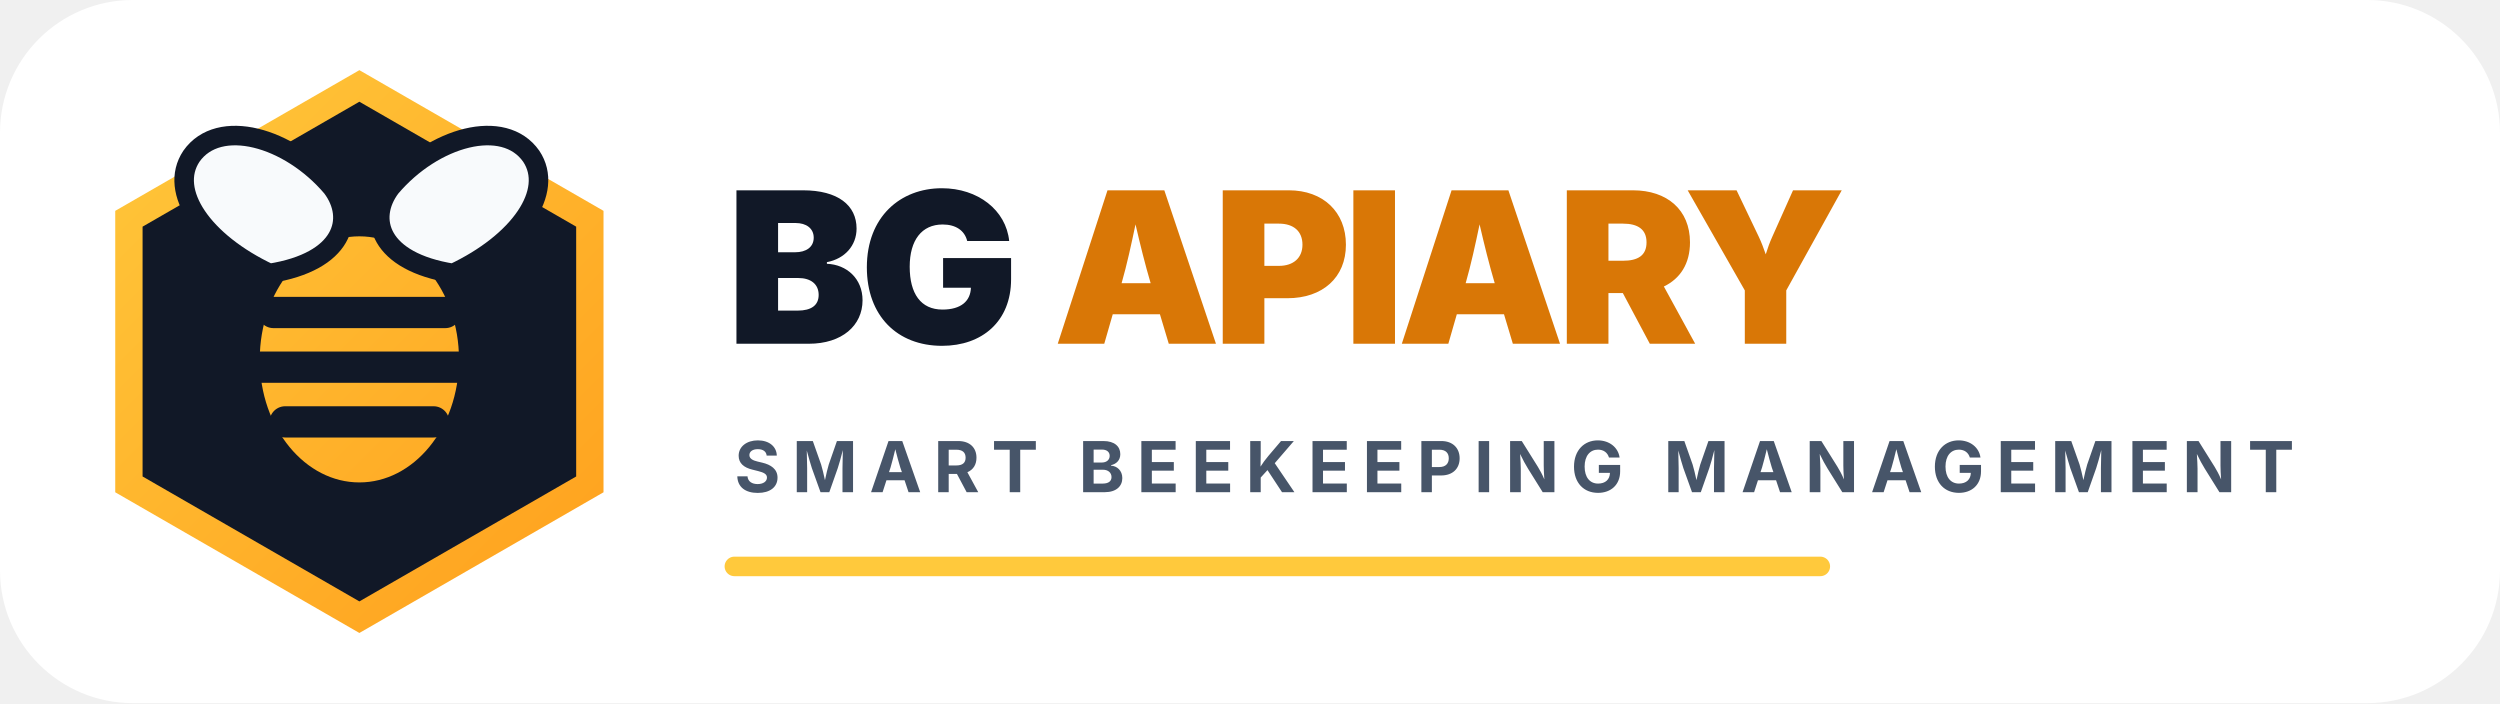
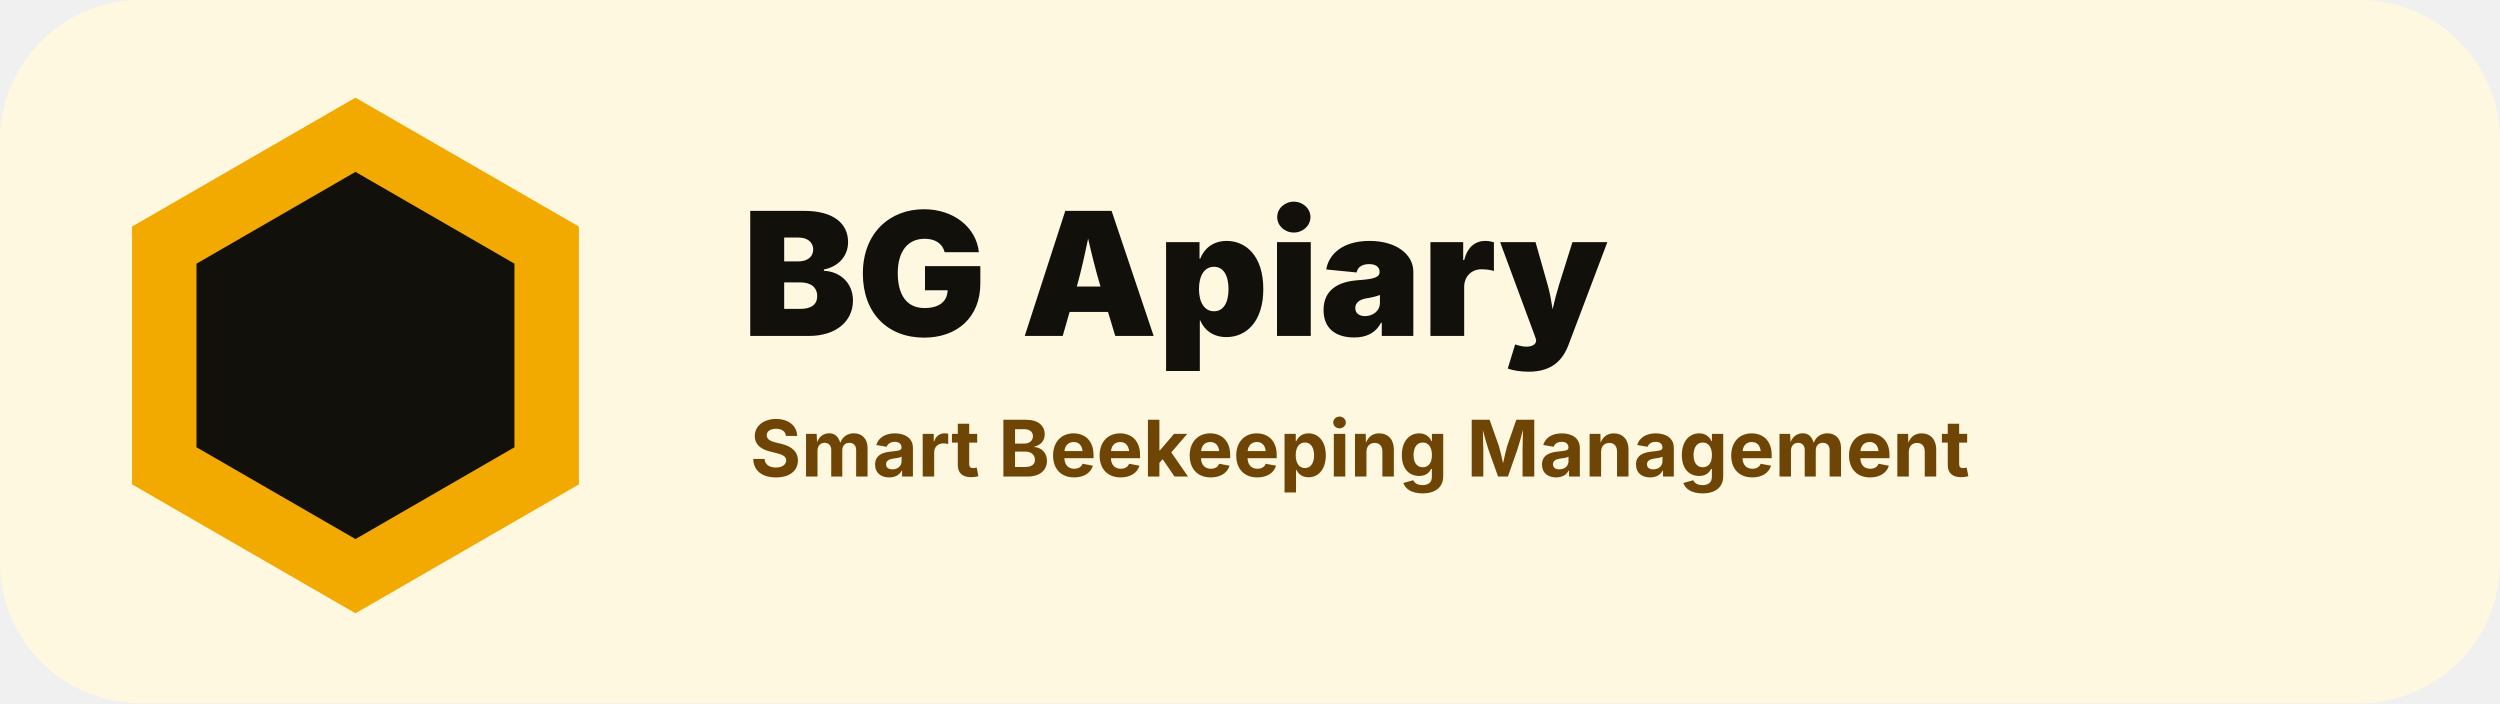
- <svg xmlns="http://www.w3.org/2000/svg" viewBox="0 0 640 180" role="img" aria-labelledby="title desc">
-   <defs>
-     <linearGradient id="honey" x1="20" y1="20" x2="160" y2="160" gradientUnits="userSpaceOnUse">
-       <stop stop-color="#FFC93C" />
-       <stop offset="1" stop-color="#FF9F1C" />
-     </linearGradient>
-   </defs>
-   <rect width="640" height="180" rx="34" fill="#FFFFFF" />
-   <path d="M92 22 151 56v68l-59 34-59-34V56l59-34Z" fill="#111827" stroke="url(#honey)" stroke-width="7" />
-   <ellipse cx="92" cy="92" rx="28" ry="34" fill="url(#honey)" stroke="#111827" stroke-width="5" />
-   <path d="M70 80h44M66 94h52M73 108h38" stroke="#111827" stroke-width="8" stroke-linecap="round" />
-   <path d="M69 70c-17-8-26-21-20-30 7-10 25-5 36 8 6 8 3 19-16 22Z" fill="#F8FAFC" stroke="#111827" stroke-width="5" />
-   <path d="M116 70c17-8 26-21 20-30-7-10-25-5-36 8-6 8-3 19 16 22Z" fill="#F8FAFC" stroke="#111827" stroke-width="5" />
-   <text x="186" y="88" font-family="Inter, Poppins, Arial, sans-serif" font-size="54" font-weight="900" letter-spacing="-2" fill="#111827">BG <tspan fill="#D97706">APIARY</tspan>
-   </text>
-   <text x="188" y="126" font-family="Inter, Poppins, Arial, sans-serif" font-size="18" font-weight="700" letter-spacing="3" fill="#475569">SMART BEEKEEPING MANAGEMENT</text>
-   <path d="M188 145h278" stroke="#FFC93C" stroke-width="5" stroke-linecap="round" />
+ <svg xmlns="http://www.w3.org/2000/svg" width="640" height="180" viewBox="0 0 640 180" fill="none">
+   <rect width="640" height="180" rx="36" fill="#FFF8E1" />
+   <path d="M91 25L148.2 58V124L91 157L33.8 124V58L91 25Z" fill="#F2A900" />
+   <path d="M91 44L131.7 67.5V114.5L91 138L50.3 114.5V67.5L91 44Z" fill="#12100B" />
+   <text x="190" y="86" font-family="Inter, Arial, sans-serif" font-size="44" font-weight="900" fill="#12100B">BG Apiary</text>
+   <text x="192" y="122" font-family="Inter, Arial, sans-serif" font-size="20" font-weight="700" fill="#6F4506">Smart Beekeeping Management</text>
</svg>
